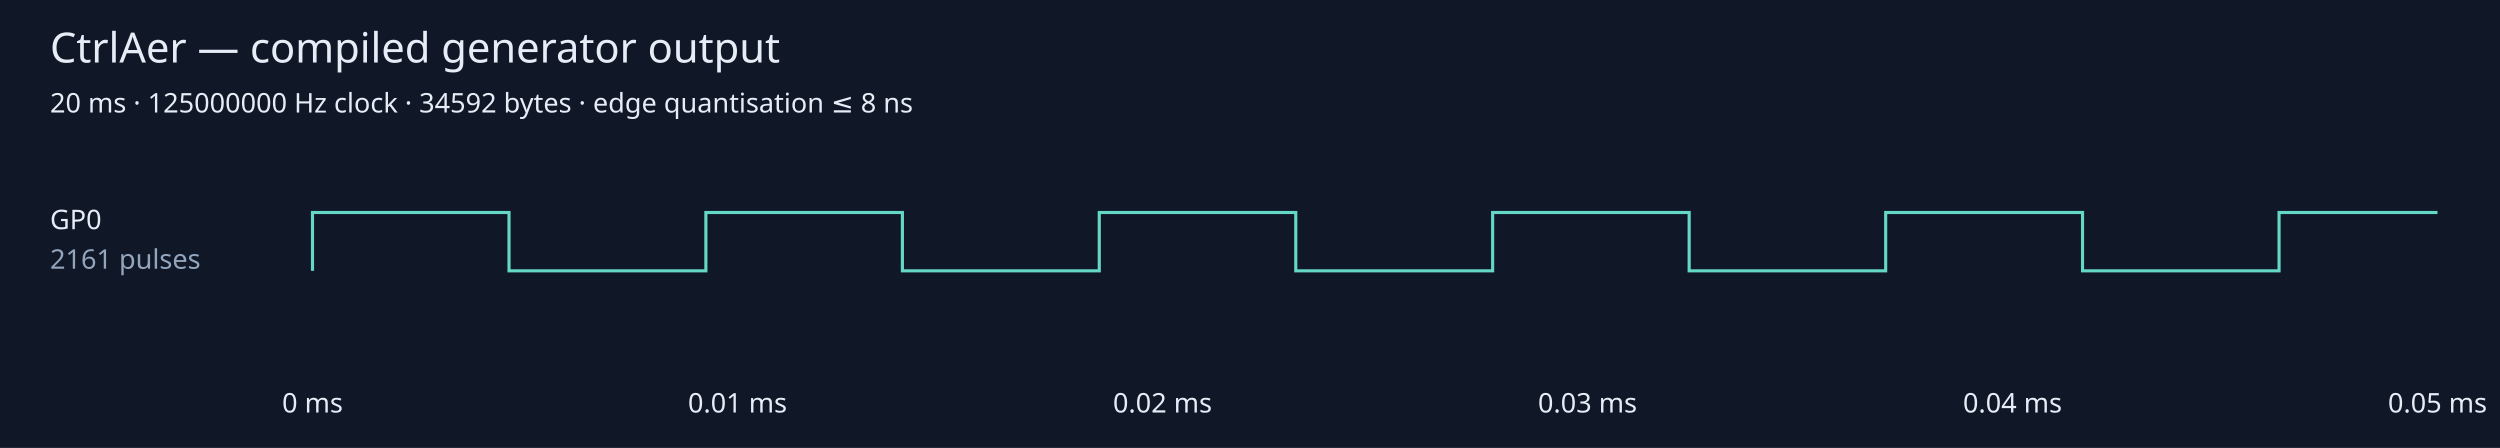
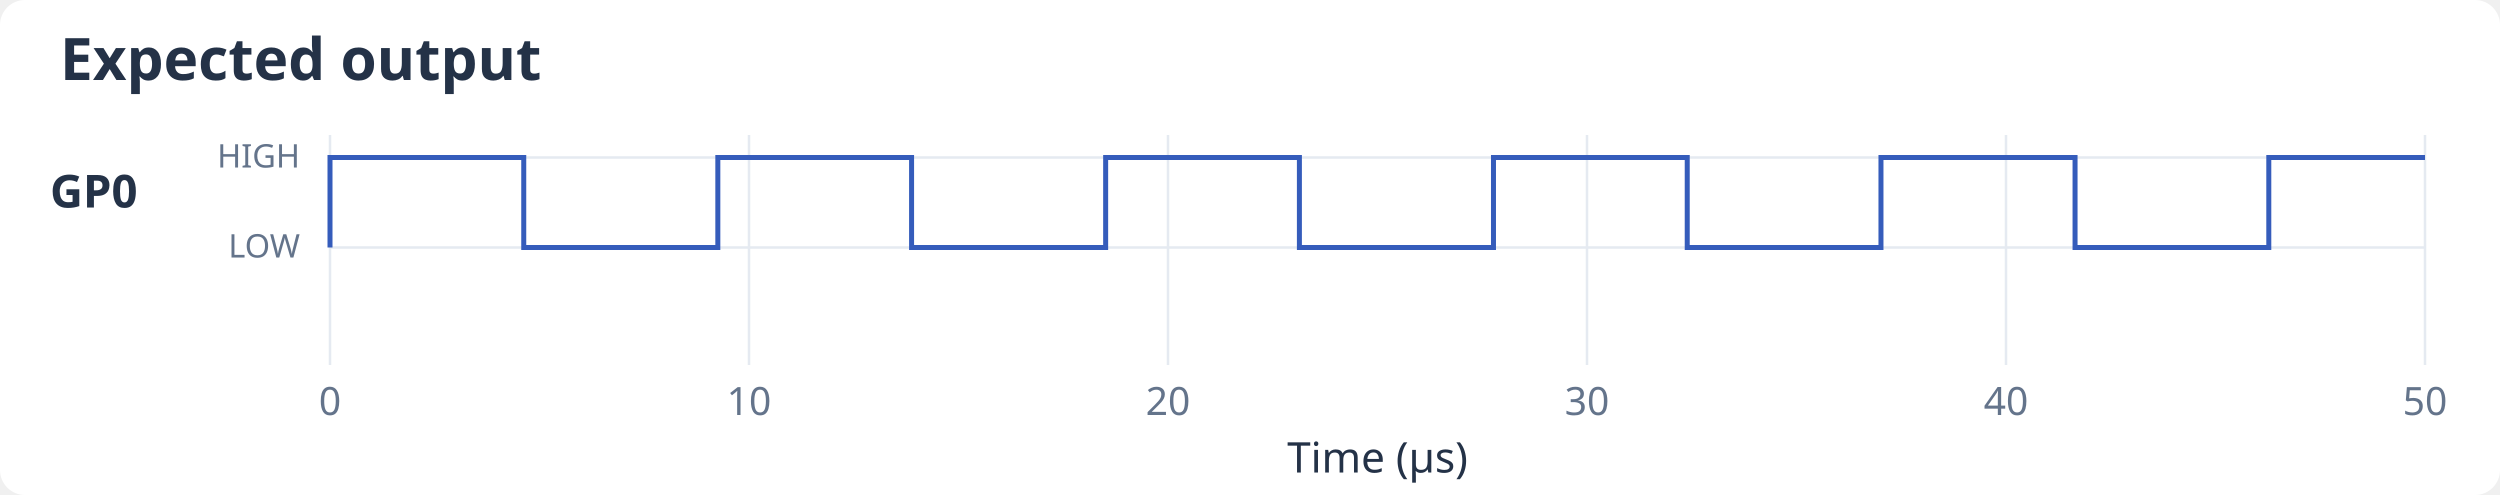
- <svg xmlns="http://www.w3.org/2000/svg" width="1200" height="215" viewBox="0 0 1200 215">
-   <rect width="100%" height="100%" fill="#101827" />
-   <g font-family="sans-serif" font-size="13" fill="#e6edf7">
-     <text x="24" y="30" font-size="20">CtrlAer — compiled generator output</text>
-     <text x="24" y="54">20 ms · 125000000 Hz clock · 34592 bytes · edge quantisation ≤ 8 ns</text>
-     <text x="24" y="110">GP0</text>
-     <text x="24" y="129" fill="#93a5bc">2161 pulses</text>
-     <path d="M 150.000 130 H 150.000 V 102 H 244.330 V 130 H 338.822 V 102 H 433.152 V 130 H 527.645 V 102 H 621.974 V 130 H 716.467 V 102 H 810.797 V 130 H 905.126 V 102 H 999.619 V 130 H 1093.949 V 102 H 1170.000" fill="none" stroke="#64d8c5" stroke-width="1.5" />
-     <text x="150.000" y="198" text-anchor="middle">0 ms</text>
-     <text x="354.000" y="198" text-anchor="middle">0.01 ms</text>
-     <text x="558.000" y="198" text-anchor="middle">0.02 ms</text>
-     <text x="762.000" y="198" text-anchor="middle">0.03 ms</text>
-     <text x="966.000" y="198" text-anchor="middle">0.04 ms</text>
-     <text x="1170.000" y="198" text-anchor="middle">0.05 ms</text>
+ <svg xmlns="http://www.w3.org/2000/svg" viewBox="0 0 1000 198" role="img">
+   <rect width="100%" height="100%" rx="10" fill="#fff" />
+   <g font-family="system-ui, sans-serif" fill="#243247">
+     <text x="24" y="32" font-size="23.4" fill="#243247" font-weight="600" text-anchor="start">Expected output</text>
+     <path d="M132.0,54 L132.0,146" fill="none" stroke="#e5eaf1" stroke-width="1" />
+     <text x="132.0" y="166" font-size="15.6" fill="#64748b" font-weight="400" text-anchor="middle">0</text>
+     <path d="M299.6,54 L299.6,146" fill="none" stroke="#e5eaf1" stroke-width="1" />
+     <text x="299.6" y="166" font-size="15.6" fill="#64748b" font-weight="400" text-anchor="middle">10</text>
+     <path d="M467.2,54 L467.2,146" fill="none" stroke="#e5eaf1" stroke-width="1" />
+     <text x="467.2" y="166" font-size="15.6" fill="#64748b" font-weight="400" text-anchor="middle">20</text>
+     <path d="M634.8,54 L634.8,146" fill="none" stroke="#e5eaf1" stroke-width="1" />
+     <text x="634.8" y="166" font-size="15.6" fill="#64748b" font-weight="400" text-anchor="middle">30</text>
+     <path d="M802.4,54 L802.4,146" fill="none" stroke="#e5eaf1" stroke-width="1" />
+     <text x="802.4" y="166" font-size="15.6" fill="#64748b" font-weight="400" text-anchor="middle">40</text>
+     <path d="M970.0,54 L970.0,146" fill="none" stroke="#e5eaf1" stroke-width="1" />
+     <text x="970.0" y="166" font-size="15.6" fill="#64748b" font-weight="400" text-anchor="middle">50</text>
+     <text x="551.0" y="189" font-size="16.9" fill="#243247" font-weight="400" text-anchor="middle">Time (µs)</text>
+     <text x="20" y="83" font-size="18.2" fill="#243247" font-weight="600" text-anchor="start">GP0</text>
+     <text x="120" y="67" font-size="13.0" fill="#64748b" font-weight="400" text-anchor="end">HIGH</text>
+     <text x="120" y="103" font-size="13.0" fill="#64748b" font-weight="400" text-anchor="end">LOW</text>
+     <path d="M132,63 L970,63" fill="none" stroke="#e5eaf1" stroke-width="1" />
+     <path d="M132,99 L970,99" fill="none" stroke="#e5eaf1" stroke-width="1" />
+     <path d="M 132,99 H 132.000 V 63 H 209.498 V 99 H 287.131 V 63 H 364.629 V 99 H 442.261 V 63 H 519.759 V 99 H 597.392 V 63 H 674.890 V 99 H 752.388 V 63 H 830.020 V 99 H 907.519 V 63 H 970" stroke="#355cbb" stroke-width="2" fill="none" />
  </g>
</svg>
